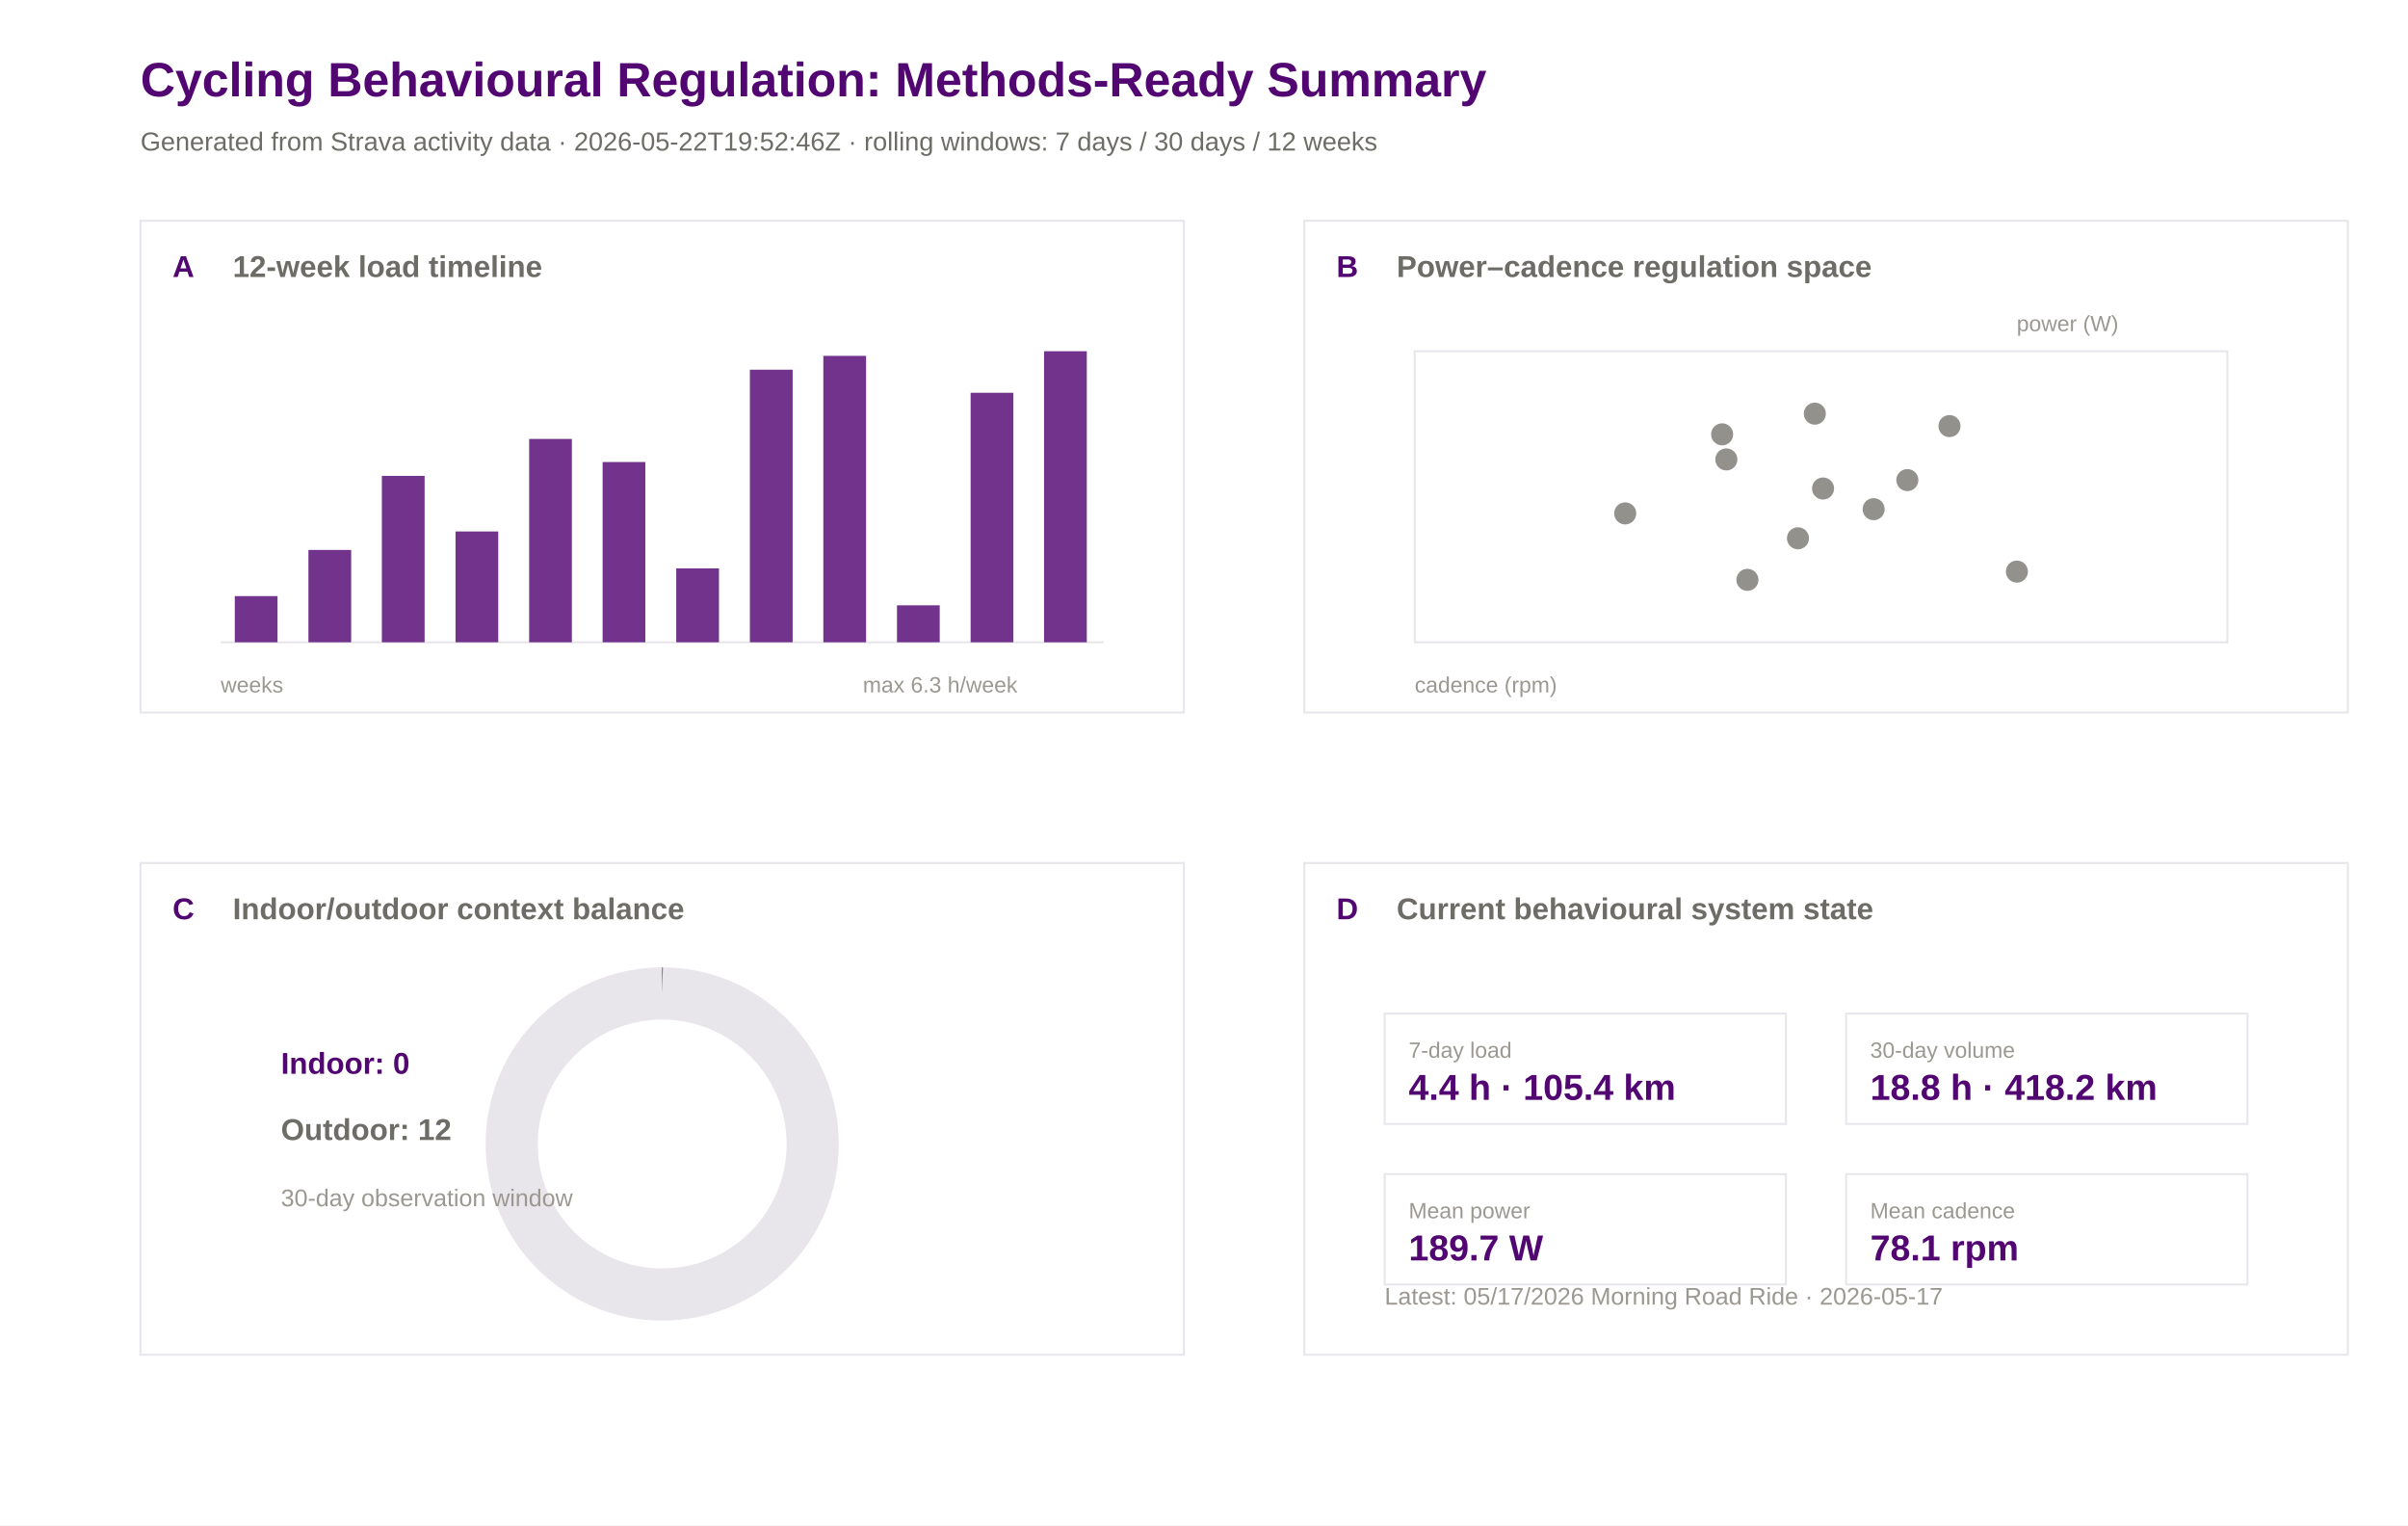
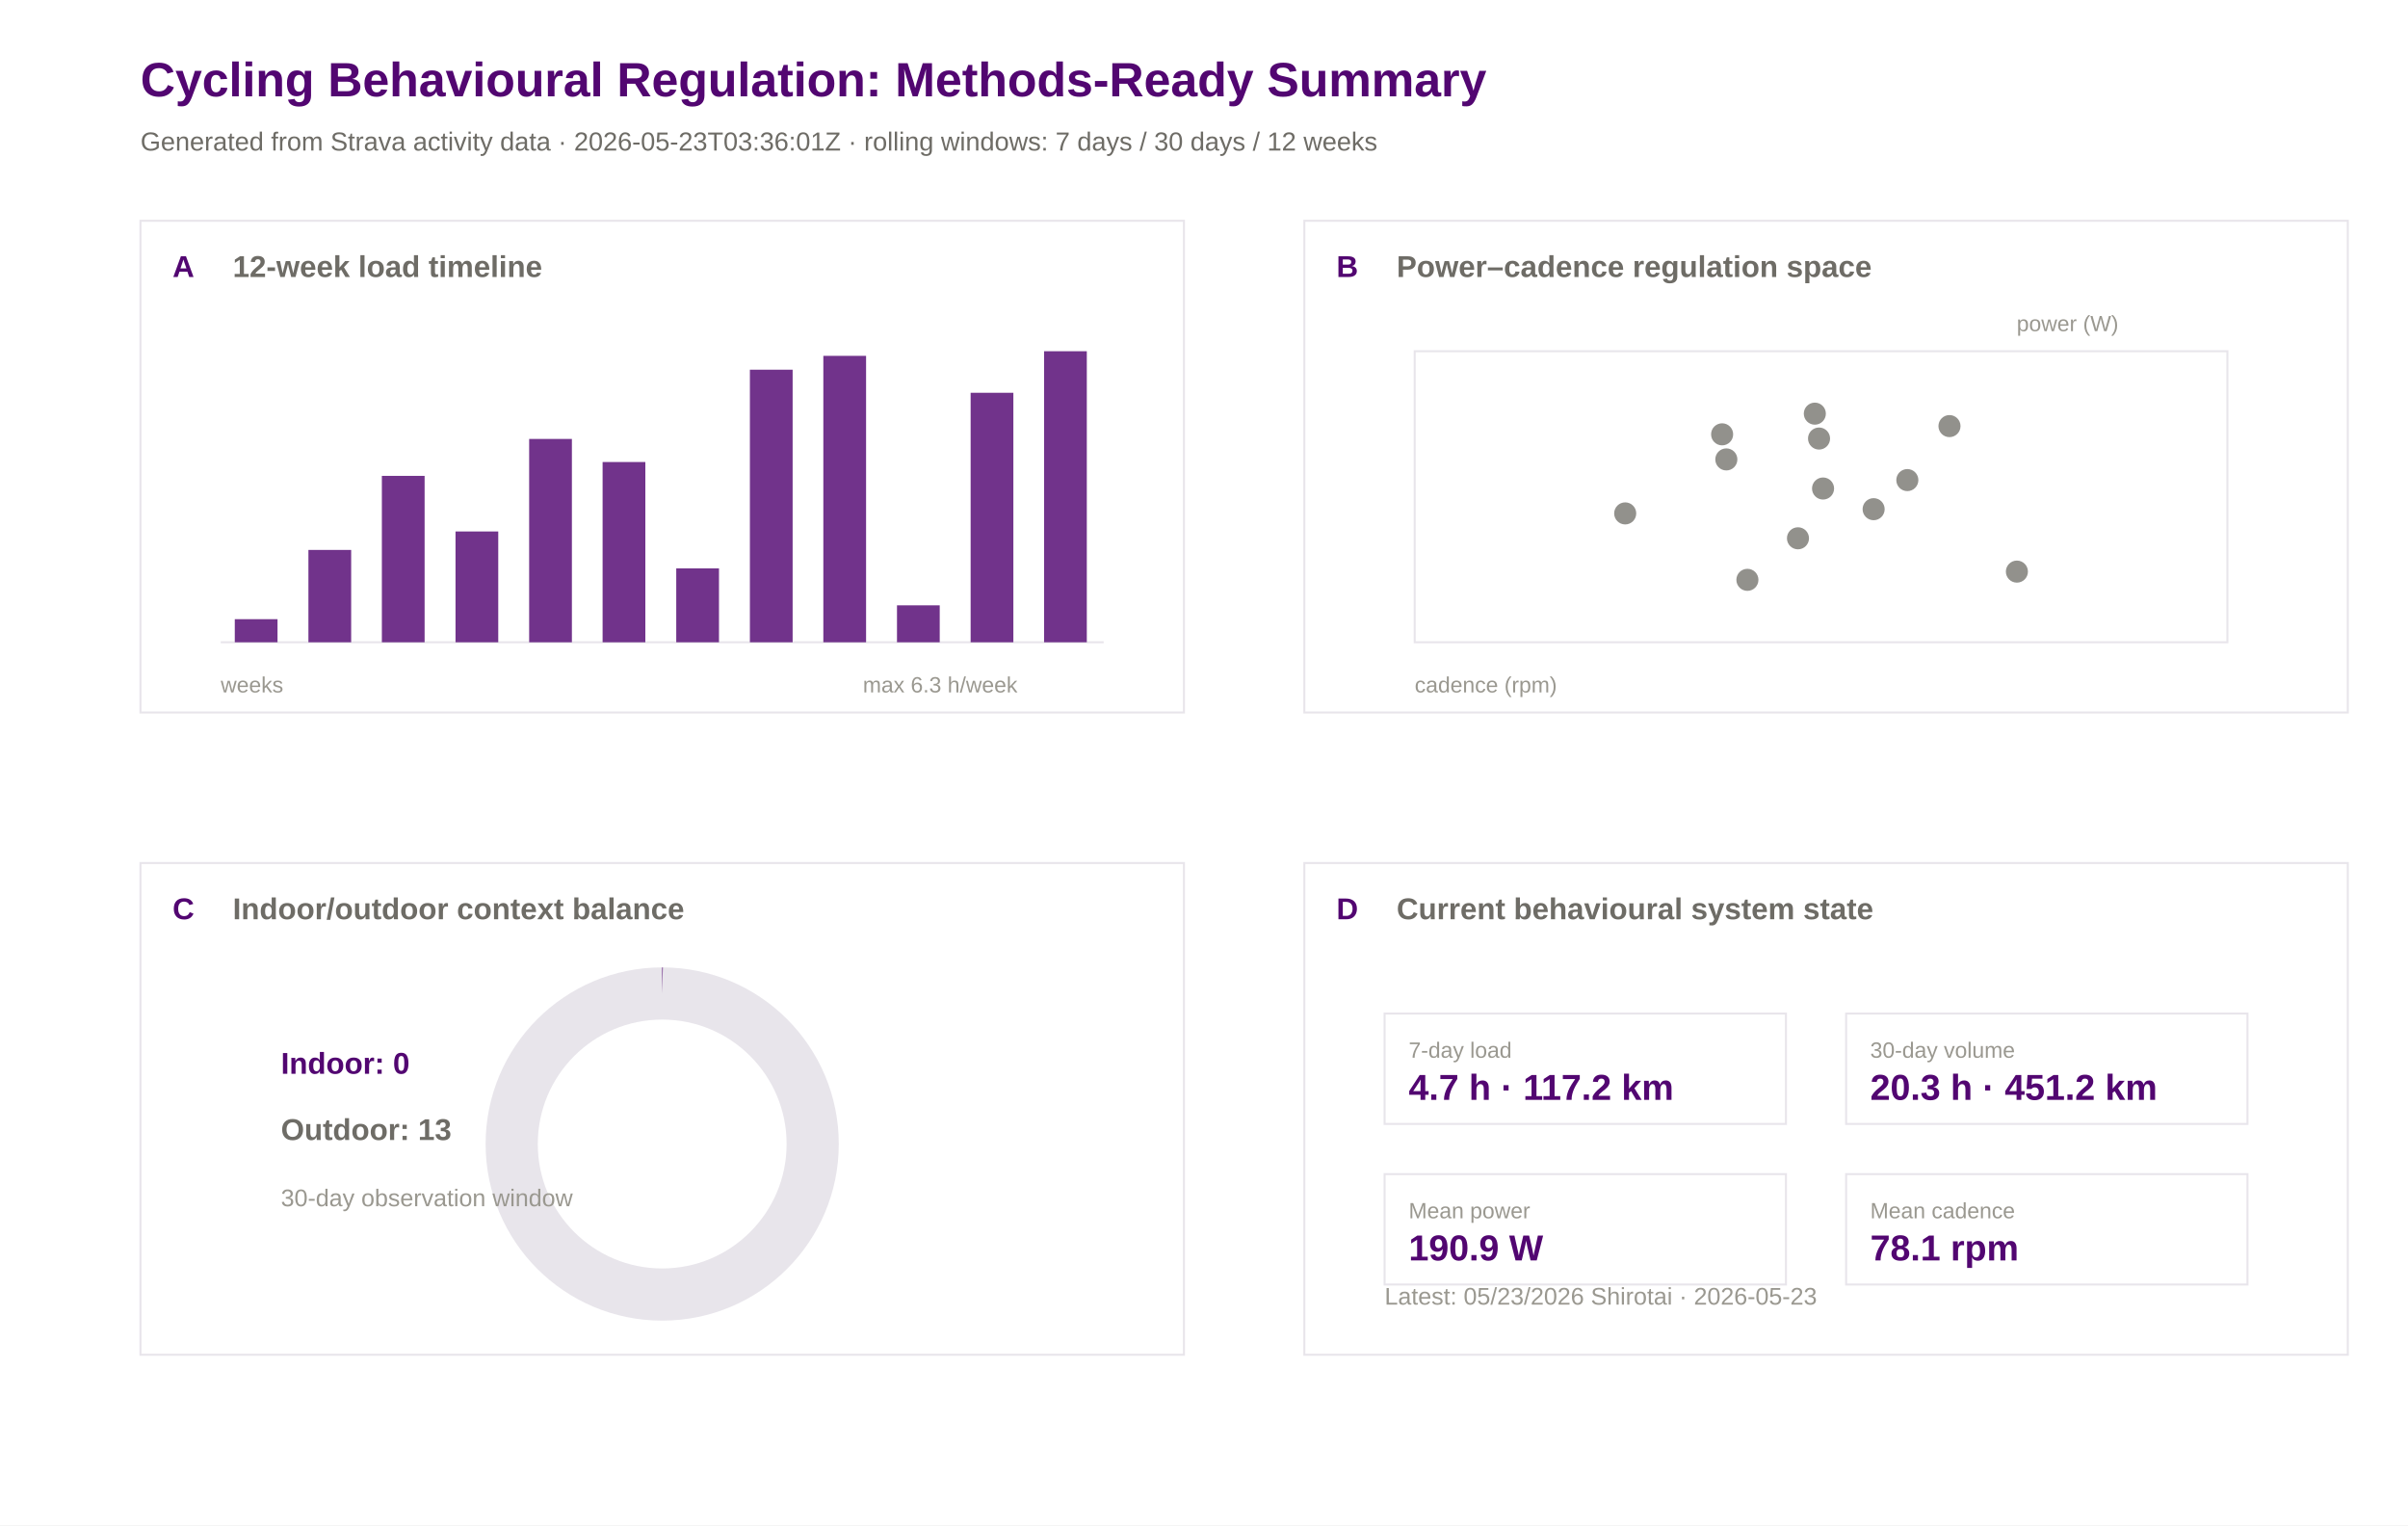
<svg xmlns="http://www.w3.org/2000/svg" width="1200" height="760" viewBox="0 0 1200 760">
  <rect width="100%" height="100%" fill="#ffffff" />
  <text x="70.0" y="48.0" font-family="Arial" font-size="24" font-weight="600" fill="#520671">Cycling Behavioural Regulation: Methods-Ready Summary</text>
-   <text x="70.0" y="75.0" font-family="Arial" font-size="13" font-weight="400" fill="#6e6c66">Generated from Strava activity data · 2026-05-22T19:52:46Z · rolling windows: 7 days / 30 days / 12 weeks</text>
+   <text x="70.0" y="75.0" font-family="Arial" font-size="13" font-weight="400" fill="#6e6c66">Generated from Strava activity data · 2026-05-23T03:36:01Z · rolling windows: 7 days / 30 days / 12 weeks</text>
  <rect x="70" y="110" width="520" height="245" fill="#ffffff" stroke="#e8e5eb" stroke-width="1" />
  <text x="86.0" y="138.0" font-family="Arial" font-size="15" font-weight="600" fill="#520671">A</text>
  <text x="116.0" y="138.0" font-family="Arial" font-size="15" font-weight="600" fill="#6e6c66">12-week load timeline</text>
  <rect x="650" y="110" width="520" height="245" fill="#ffffff" stroke="#e8e5eb" stroke-width="1" />
  <text x="666.0" y="138.0" font-family="Arial" font-size="15" font-weight="600" fill="#520671">B</text>
  <text x="696.0" y="138.0" font-family="Arial" font-size="15" font-weight="600" fill="#6e6c66">Power–cadence regulation space</text>
  <rect x="70" y="430" width="520" height="245" fill="#ffffff" stroke="#e8e5eb" stroke-width="1" />
  <text x="86.0" y="458.0" font-family="Arial" font-size="15" font-weight="600" fill="#520671">C</text>
  <text x="116.0" y="458.0" font-family="Arial" font-size="15" font-weight="600" fill="#6e6c66">Indoor/outdoor context balance</text>
  <rect x="650" y="430" width="520" height="245" fill="#ffffff" stroke="#e8e5eb" stroke-width="1" />
  <text x="666.0" y="458.0" font-family="Arial" font-size="15" font-weight="600" fill="#520671">D</text>
  <text x="696.0" y="458.0" font-family="Arial" font-size="15" font-weight="600" fill="#6e6c66">Current behavioural system state</text>
  <line x1="110" y1="320" x2="550" y2="320" stroke="#e8e5eb" />
-   <rect x="117.0" y="297.0" width="21.3" height="23.0" fill="#520671" opacity="0.82" />
+   <rect x="117.0" y="308.5" width="21.3" height="11.5" fill="#520671" opacity="0.82" />
  <rect x="153.7" y="274.0" width="21.3" height="46.0" fill="#520671" opacity="0.82" />
  <rect x="190.3" y="237.1" width="21.3" height="82.9" fill="#520671" opacity="0.82" />
  <rect x="227.0" y="264.8" width="21.3" height="55.2" fill="#520671" opacity="0.82" />
  <rect x="263.7" y="218.7" width="21.3" height="101.3" fill="#520671" opacity="0.82" />
  <rect x="300.3" y="230.2" width="21.3" height="89.8" fill="#520671" opacity="0.82" />
  <rect x="337.0" y="283.2" width="21.3" height="36.8" fill="#520671" opacity="0.82" />
  <rect x="373.7" y="184.2" width="21.3" height="135.8" fill="#520671" opacity="0.82" />
  <rect x="410.3" y="177.3" width="21.3" height="142.7" fill="#520671" opacity="0.82" />
  <rect x="447.0" y="301.6" width="21.3" height="18.4" fill="#520671" opacity="0.82" />
  <rect x="483.7" y="195.7" width="21.3" height="124.3" fill="#520671" opacity="0.82" />
  <rect x="520.3" y="175.0" width="21.3" height="145.0" fill="#520671" opacity="0.82" />
  <text x="110.0" y="345.0" font-family="Arial" font-size="11" font-weight="400" fill="#9a9890">weeks</text>
  <text x="430.0" y="345.0" font-family="Arial" font-size="11" font-weight="400" fill="#9a9890">max 6.3 h/week</text>
  <rect x="705" y="175" width="405" height="145" fill="#ffffff" stroke="#e8e5eb" />
  <circle cx="950.5" cy="239.2" r="5.5" fill="#6e6c66" opacity="0.75" />
  <circle cx="860.3" cy="228.9" r="5.5" fill="#6e6c66" opacity="0.75" />
  <circle cx="904.4" cy="206.1" r="5.5" fill="#6e6c66" opacity="0.75" />
  <circle cx="858.2" cy="216.4" r="5.5" fill="#6e6c66" opacity="0.75" />
  <circle cx="933.7" cy="253.7" r="5.5" fill="#6e6c66" opacity="0.75" />
  <circle cx="809.9" cy="255.8" r="5.5" fill="#6e6c66" opacity="0.75" />
  <circle cx="870.8" cy="288.9" r="5.5" fill="#6e6c66" opacity="0.75" />
  <circle cx="908.5" cy="243.4" r="5.5" fill="#6e6c66" opacity="0.75" />
  <circle cx="896.0" cy="268.2" r="5.5" fill="#6e6c66" opacity="0.75" />
  <circle cx="1005.1" cy="284.8" r="5.5" fill="#6e6c66" opacity="0.75" />
  <circle cx="971.5" cy="212.3" r="5.5" fill="#6e6c66" opacity="0.75" />
+   <circle cx="906.5" cy="218.5" r="5.5" fill="#6e6c66" opacity="0.75" />
  <text x="705.0" y="345.0" font-family="Arial" font-size="11" font-weight="400" fill="#9a9890">cadence (rpm)</text>
  <text x="1005.0" y="165.0" font-family="Arial" font-size="11" font-weight="400" fill="#9a9890">power (W)</text>
  <circle cx="330" cy="570" r="75" fill="none" stroke="#e8e5eb" stroke-width="26" />
  <circle cx="330" cy="570" r="75" fill="none" stroke="#520671" stroke-width="26" stroke-dasharray="0.0 471.2" transform="rotate(-90 330 570)" />
  <text x="140.0" y="535.0" font-family="Arial" font-size="15" font-weight="600" fill="#520671">Indoor: 0</text>
-   <text x="140.0" y="568.0" font-family="Arial" font-size="15" font-weight="600" fill="#6e6c66">Outdoor: 12</text>
+   <text x="140.0" y="568.0" font-family="Arial" font-size="15" font-weight="600" fill="#6e6c66">Outdoor: 13</text>
  <text x="140.0" y="601.0" font-family="Arial" font-size="12" font-weight="400" fill="#9a9890">30-day observation window</text>
  <rect x="690" y="505" width="200" height="55" fill="#ffffff" stroke="#e8e5eb" />
  <text x="702.0" y="527.0" font-family="Arial" font-size="11" font-weight="500" fill="#9a9890">7-day load</text>
-   <text x="702.0" y="548.0" font-family="Arial" font-size="18" font-weight="600" fill="#520671">4.4 h · 105.4 km</text>
+   <text x="702.0" y="548.0" font-family="Arial" font-size="18" font-weight="600" fill="#520671">4.7 h · 117.2 km</text>
  <rect x="920" y="505" width="200" height="55" fill="#ffffff" stroke="#e8e5eb" />
  <text x="932.0" y="527.0" font-family="Arial" font-size="11" font-weight="500" fill="#9a9890">30-day volume</text>
-   <text x="932.0" y="548.0" font-family="Arial" font-size="18" font-weight="600" fill="#520671">18.8 h · 418.2 km</text>
+   <text x="932.0" y="548.0" font-family="Arial" font-size="18" font-weight="600" fill="#520671">20.3 h · 451.2 km</text>
  <rect x="690" y="585" width="200" height="55" fill="#ffffff" stroke="#e8e5eb" />
  <text x="702.0" y="607.0" font-family="Arial" font-size="11" font-weight="500" fill="#9a9890">Mean power</text>
-   <text x="702.0" y="628.0" font-family="Arial" font-size="18" font-weight="600" fill="#520671">189.7 W</text>
+   <text x="702.0" y="628.0" font-family="Arial" font-size="18" font-weight="600" fill="#520671">190.9 W</text>
  <rect x="920" y="585" width="200" height="55" fill="#ffffff" stroke="#e8e5eb" />
  <text x="932.0" y="607.0" font-family="Arial" font-size="11" font-weight="500" fill="#9a9890">Mean cadence</text>
  <text x="932.0" y="628.0" font-family="Arial" font-size="18" font-weight="600" fill="#520671">78.1 rpm</text>
-   <text x="690.0" y="650.0" font-family="Arial" font-size="12" font-weight="400" fill="#9a9890">Latest: 05/17/2026 Morning Road Ride · 2026-05-17</text>
+   <text x="690.0" y="650.0" font-family="Arial" font-size="12" font-weight="400" fill="#9a9890">Latest: 05/23/2026 Shirotai · 2026-05-23</text>
</svg>
